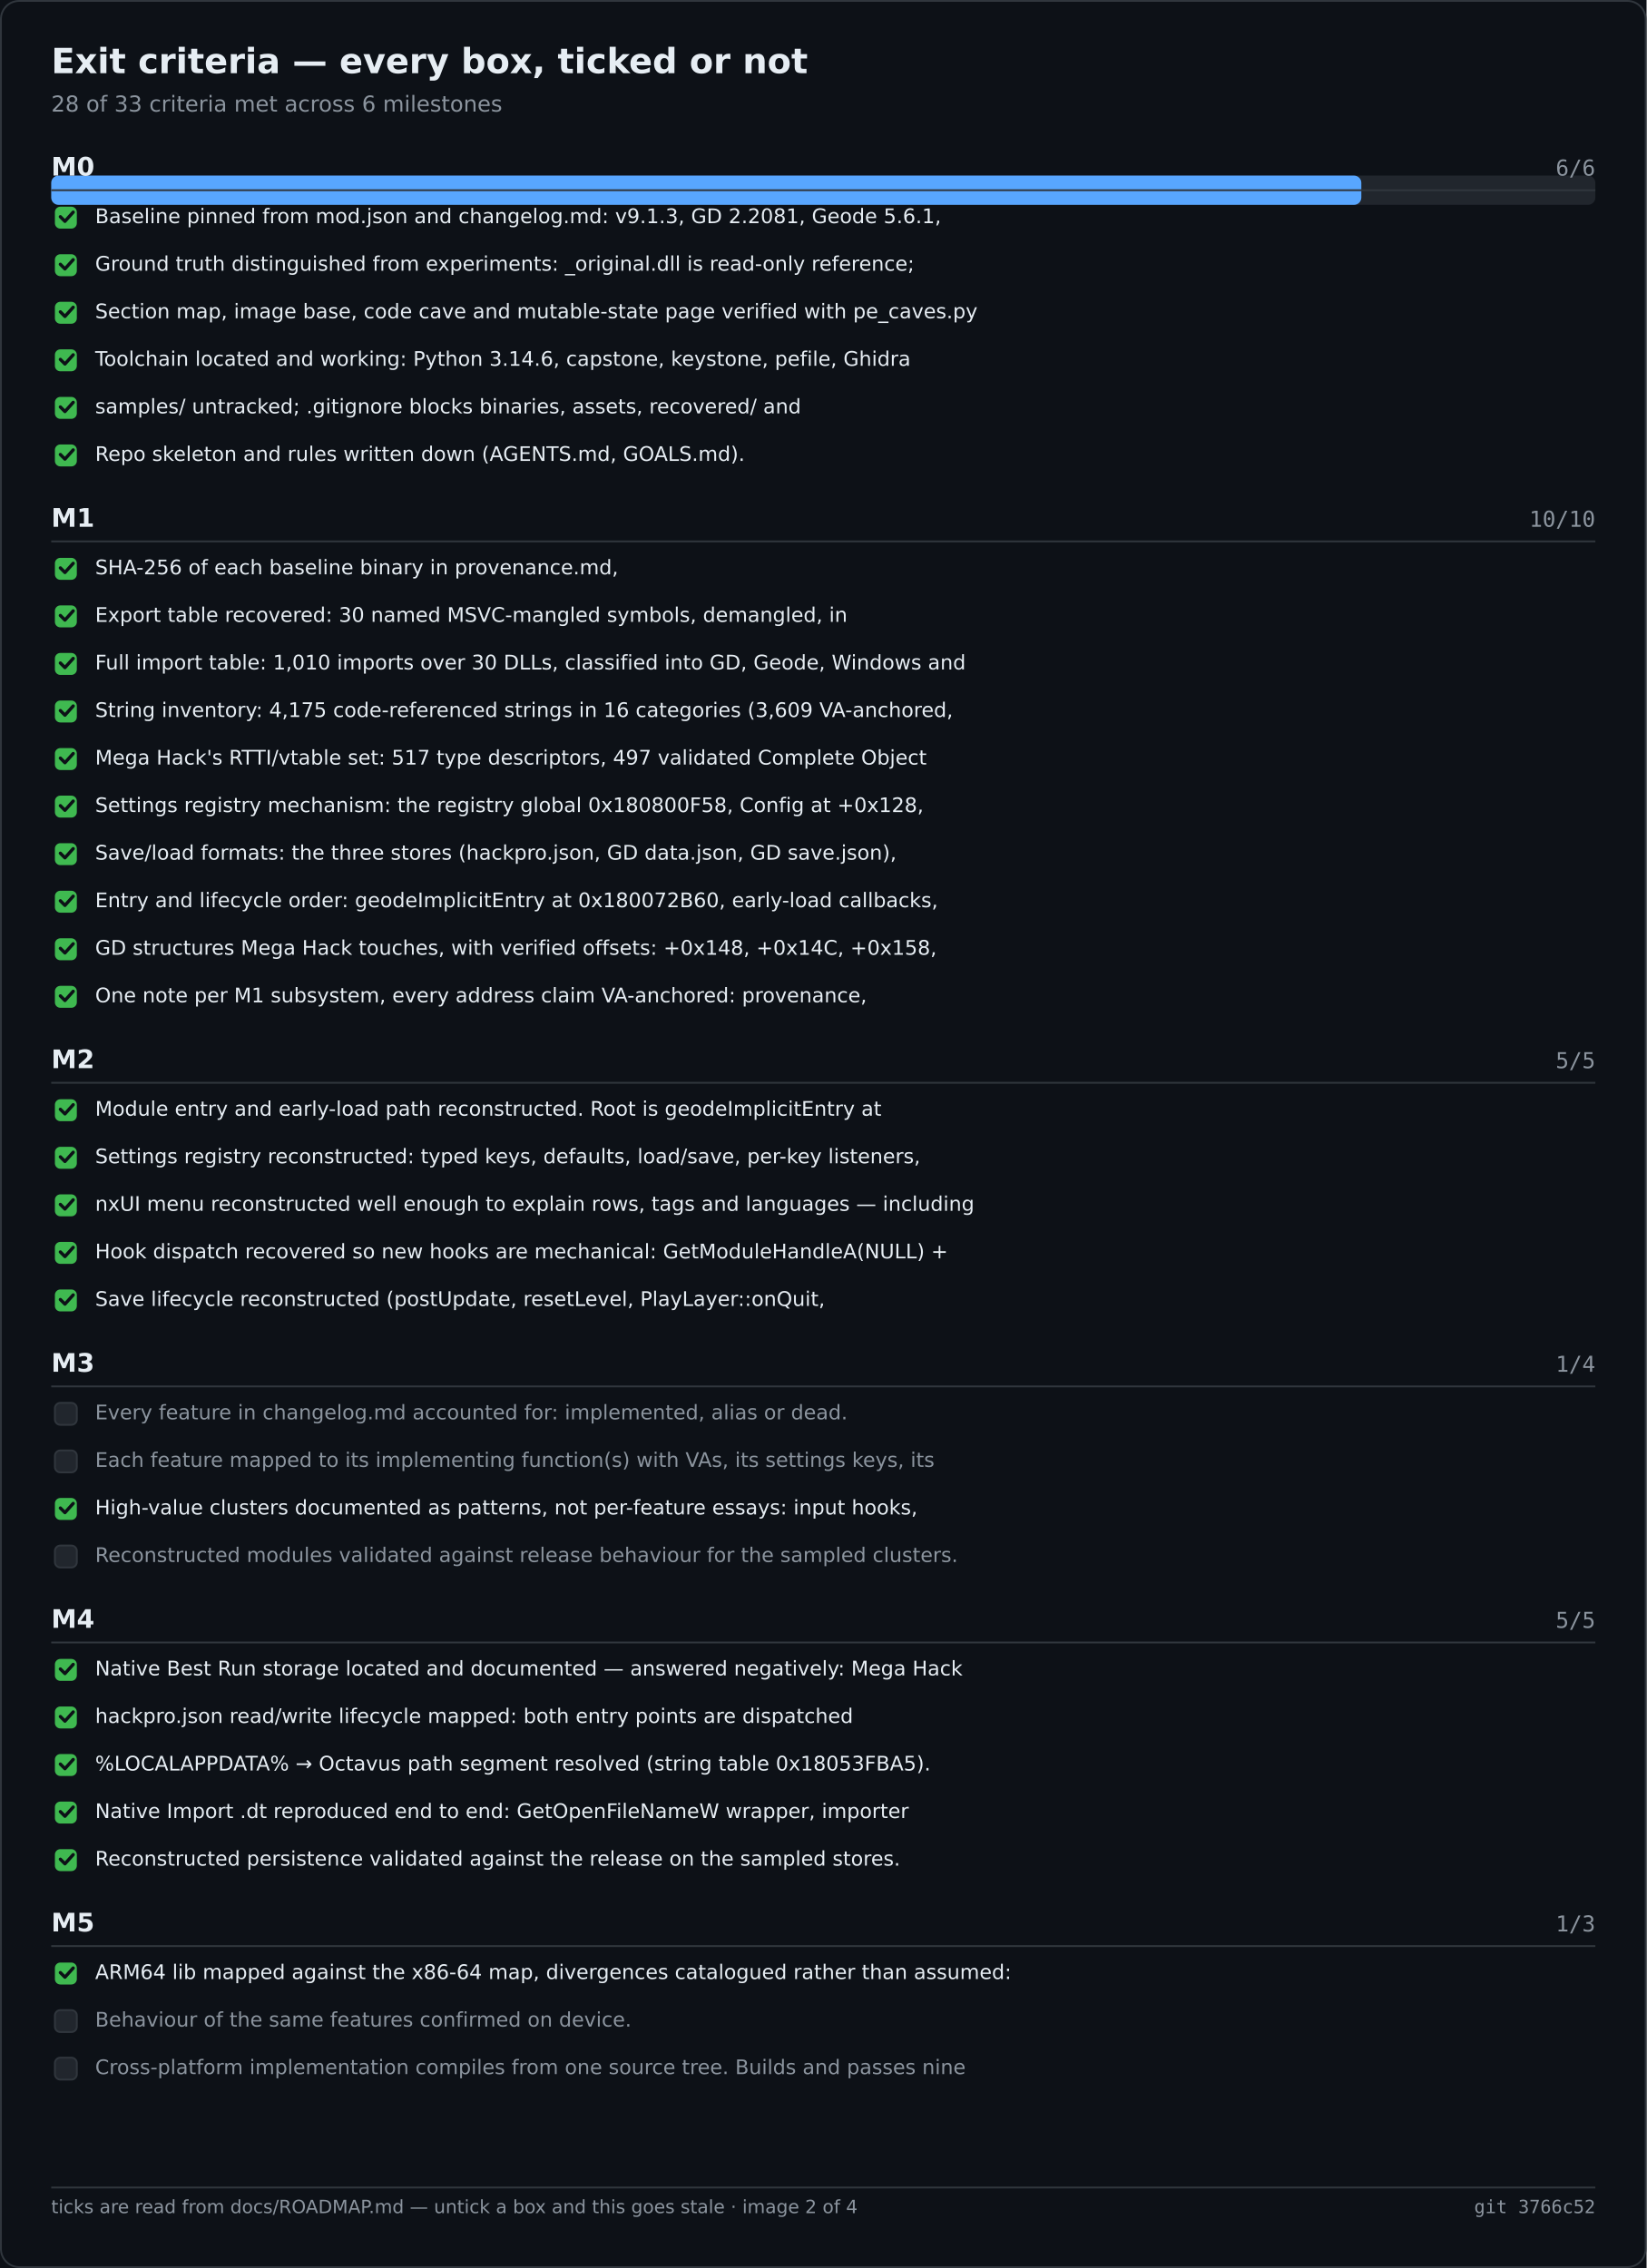
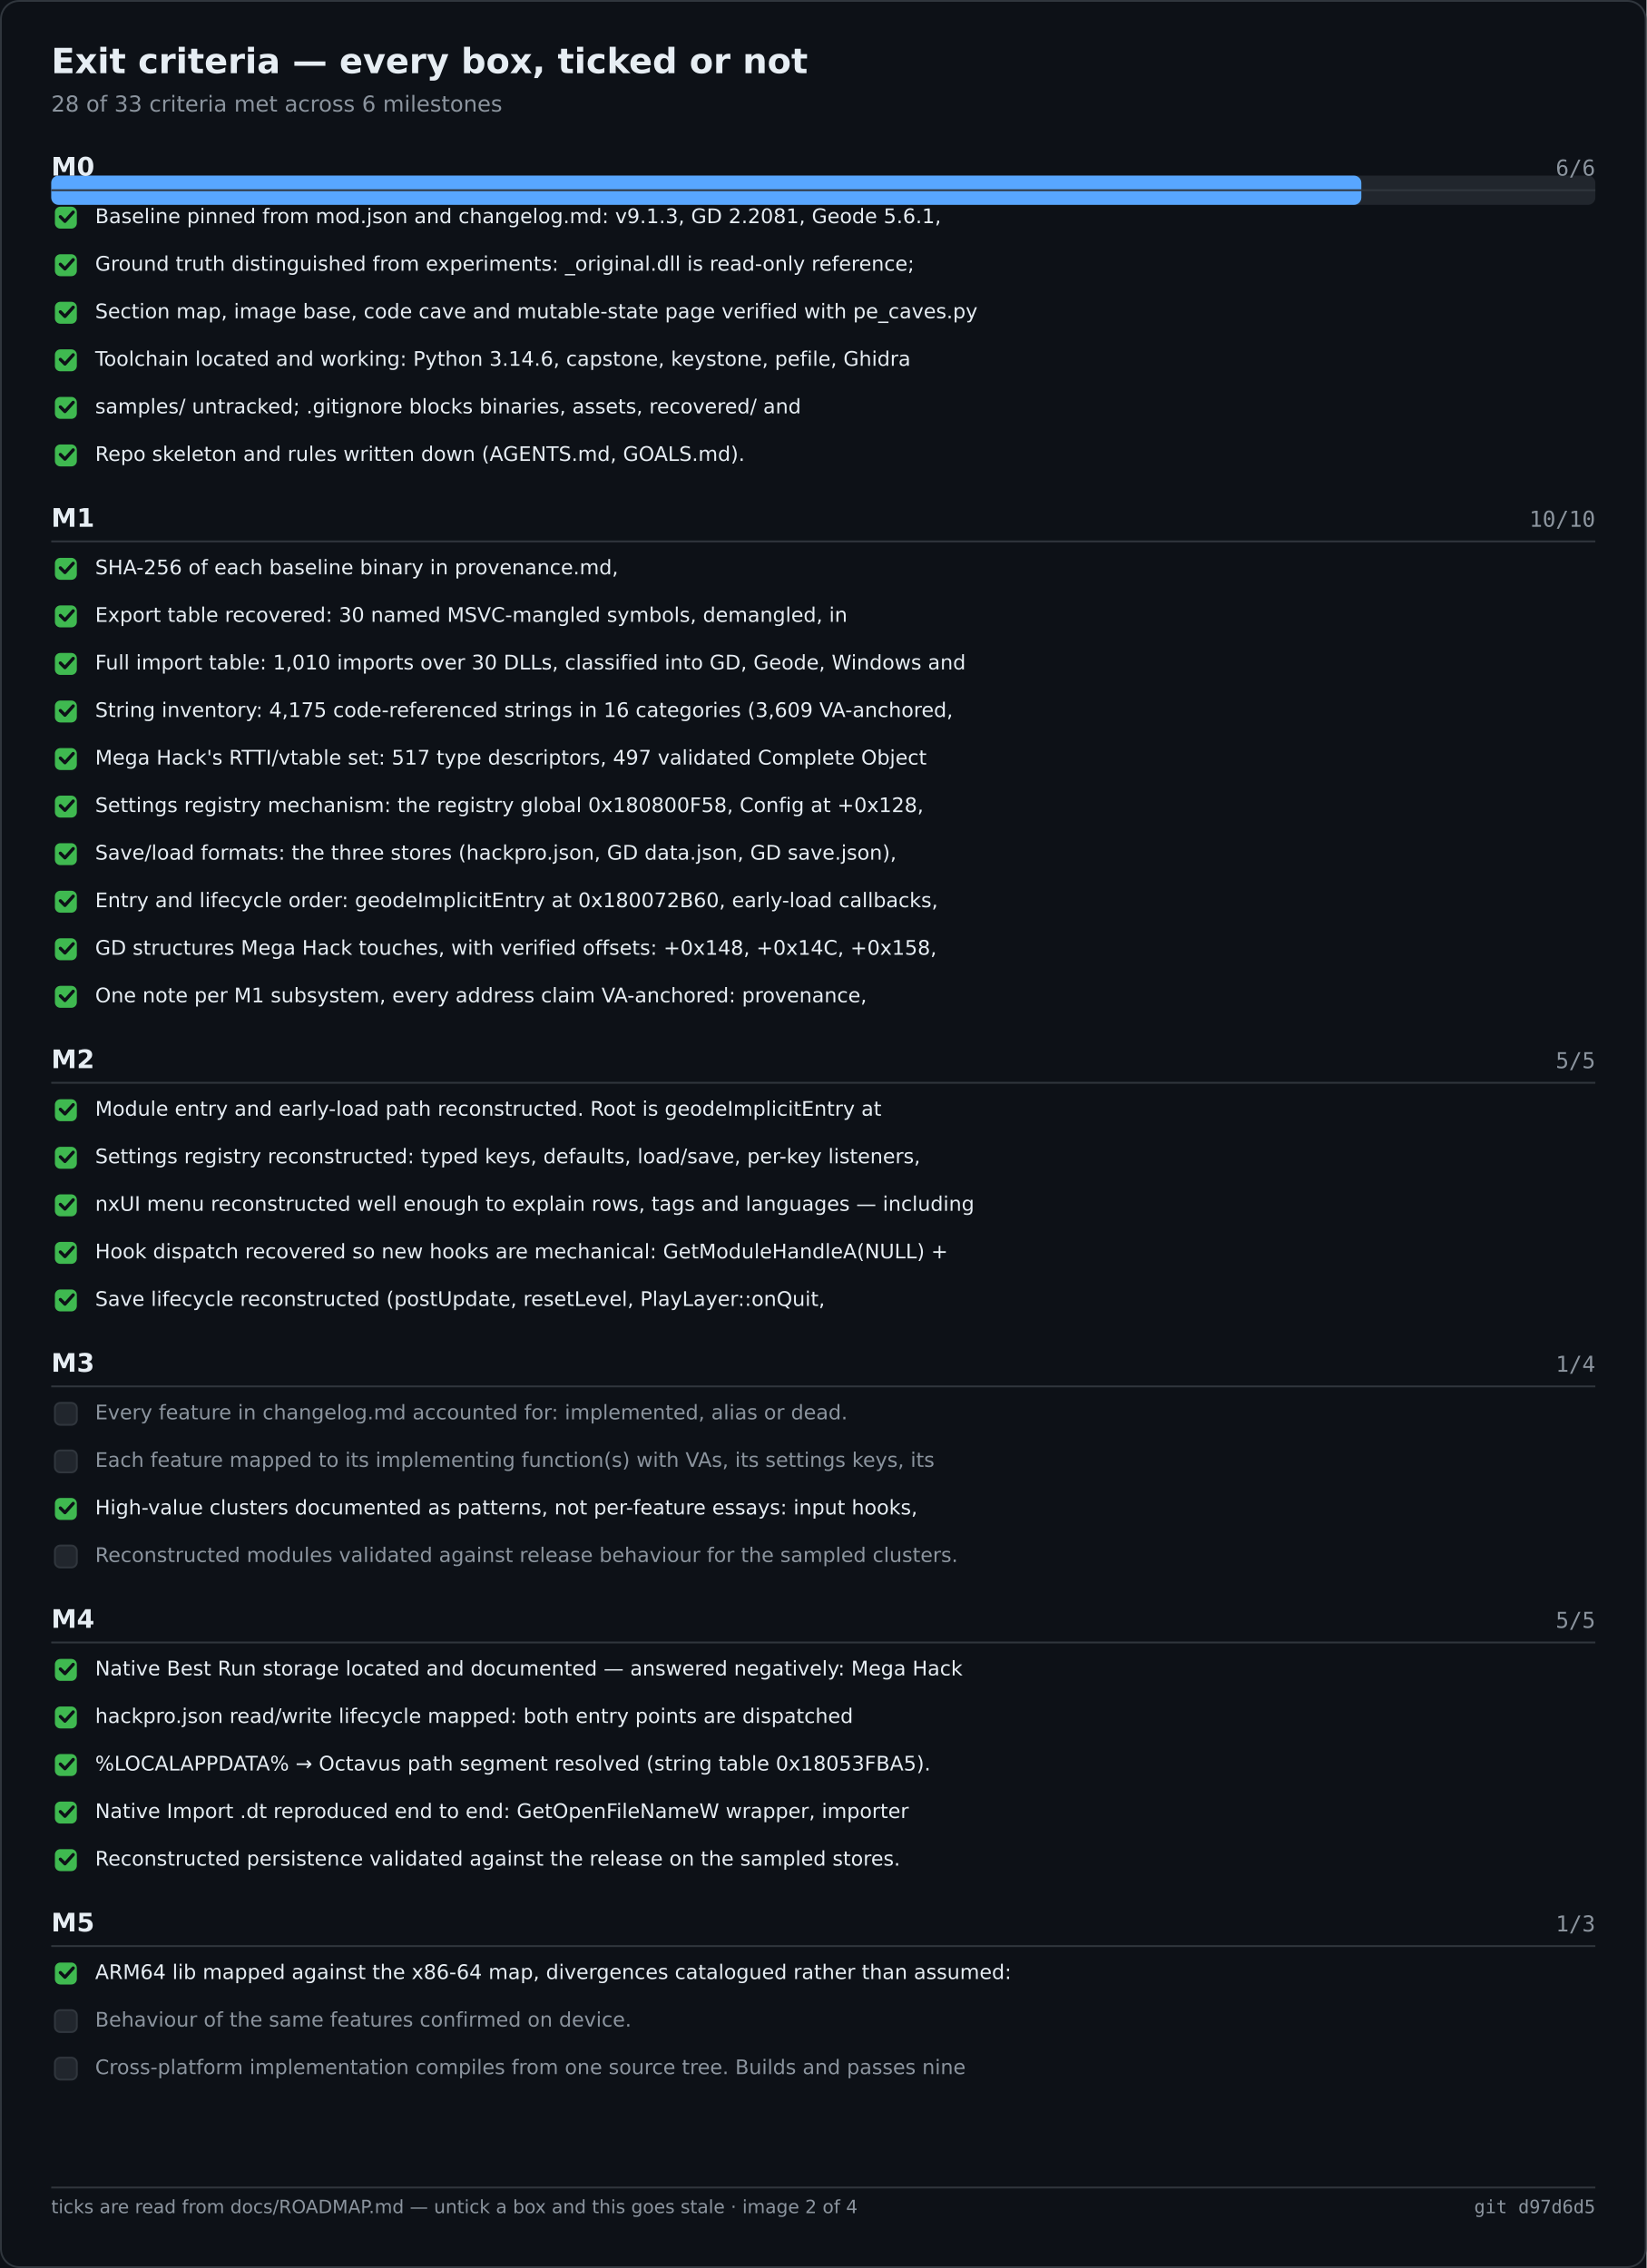
<svg xmlns="http://www.w3.org/2000/svg" width="900" height="1240" viewBox="0 0 900 1240" role="img" aria-label="Exit criteria — every box, ticked or not">
  <rect width="900" height="1240" fill="#0d1117" />
  <rect x="0.5" y="0.5" width="899" height="1239" fill="none" stroke="#30363d" rx="10" />
  <text x="28" y="40" font-family="Segoe UI,DejaVu Sans,Helvetica,sans-serif" font-size="19" font-weight="600" fill="#e6edf3">Exit criteria — every box, ticked or not</text>
  <text x="28" y="61" font-family="Segoe UI,DejaVu Sans,Helvetica,sans-serif" font-size="12" fill="#8b949e">28 of 33 criteria met across 6 milestones</text>
  <rect x="28.0" y="96.0" width="844.0" height="16.0" fill="#21262d" rx="4" />
  <rect x="28.0" y="96.0" width="716.1" height="16.0" fill="#58a6ff" rx="4" />
  <text x="28.0" y="96.0" font-family="Segoe UI,DejaVu Sans,Helvetica,sans-serif" font-size="14" fill="#e6edf3" font-weight="600">M0</text>
  <text x="872.0" y="96.0" font-family="Cascadia Mono,Consolas,DejaVu Sans Mono,monospace" font-size="12" fill="#8b949e" text-anchor="end">6/6</text>
  <text x="28.0" y="288.0" font-family="Segoe UI,DejaVu Sans,Helvetica,sans-serif" font-size="14" fill="#e6edf3" font-weight="600">M1</text>
  <text x="872.0" y="288.0" font-family="Cascadia Mono,Consolas,DejaVu Sans Mono,monospace" font-size="12" fill="#8b949e" text-anchor="end">10/10</text>
  <text x="28.0" y="584.0" font-family="Segoe UI,DejaVu Sans,Helvetica,sans-serif" font-size="14" fill="#e6edf3" font-weight="600">M2</text>
  <text x="872.0" y="584.0" font-family="Cascadia Mono,Consolas,DejaVu Sans Mono,monospace" font-size="12" fill="#8b949e" text-anchor="end">5/5</text>
  <text x="28.0" y="750.0" font-family="Segoe UI,DejaVu Sans,Helvetica,sans-serif" font-size="14" fill="#e6edf3" font-weight="600">M3</text>
  <text x="872.0" y="750.0" font-family="Cascadia Mono,Consolas,DejaVu Sans Mono,monospace" font-size="12" fill="#8b949e" text-anchor="end">1/4</text>
  <text x="28.0" y="890.0" font-family="Segoe UI,DejaVu Sans,Helvetica,sans-serif" font-size="14" fill="#e6edf3" font-weight="600">M4</text>
  <text x="872.0" y="890.0" font-family="Cascadia Mono,Consolas,DejaVu Sans Mono,monospace" font-size="12" fill="#8b949e" text-anchor="end">5/5</text>
  <text x="28.0" y="1056.0" font-family="Segoe UI,DejaVu Sans,Helvetica,sans-serif" font-size="14" fill="#e6edf3" font-weight="600">M5</text>
  <text x="872.0" y="1056.0" font-family="Cascadia Mono,Consolas,DejaVu Sans Mono,monospace" font-size="12" fill="#8b949e" text-anchor="end">1/3</text>
  <line x1="28.0" y1="104.0" x2="872.0" y2="104.0" stroke="#30363d" stroke-width="1" />
  <rect x="30.0" y="113.0" width="12.0" height="12.0" fill="#3fb950" rx="3" />
  <path d="M33 118.5 l2.5 2.5 l4.5 -5" fill="none" stroke="#0d1117" stroke-width="1.8" stroke-linecap="round" stroke-linejoin="round" />
  <text x="52.0" y="122.0" font-family="Segoe UI,DejaVu Sans,Helvetica,sans-serif" font-size="11" fill="#e6edf3">Baseline pinned from mod.json and changelog.md: v9.1.3, GD 2.2081, Geode 5.6.1,</text>
  <rect x="30.0" y="139.0" width="12.0" height="12.0" fill="#3fb950" rx="3" />
  <path d="M33 144.5 l2.5 2.5 l4.5 -5" fill="none" stroke="#0d1117" stroke-width="1.8" stroke-linecap="round" stroke-linejoin="round" />
  <text x="52.0" y="148.0" font-family="Segoe UI,DejaVu Sans,Helvetica,sans-serif" font-size="11" fill="#e6edf3">Ground truth distinguished from experiments: _original.dll is read-only reference;</text>
  <rect x="30.0" y="165.0" width="12.0" height="12.0" fill="#3fb950" rx="3" />
  <path d="M33 170.5 l2.5 2.5 l4.5 -5" fill="none" stroke="#0d1117" stroke-width="1.8" stroke-linecap="round" stroke-linejoin="round" />
  <text x="52.0" y="174.0" font-family="Segoe UI,DejaVu Sans,Helvetica,sans-serif" font-size="11" fill="#e6edf3">Section map, image base, code cave and mutable-state page verified with pe_caves.py</text>
  <rect x="30.0" y="191.0" width="12.0" height="12.0" fill="#3fb950" rx="3" />
  <path d="M33 196.5 l2.5 2.5 l4.5 -5" fill="none" stroke="#0d1117" stroke-width="1.8" stroke-linecap="round" stroke-linejoin="round" />
  <text x="52.0" y="200.0" font-family="Segoe UI,DejaVu Sans,Helvetica,sans-serif" font-size="11" fill="#e6edf3">Toolchain located and working: Python 3.14.6, capstone, keystone, pefile, Ghidra</text>
  <rect x="30.0" y="217.0" width="12.0" height="12.0" fill="#3fb950" rx="3" />
  <path d="M33 222.5 l2.5 2.5 l4.5 -5" fill="none" stroke="#0d1117" stroke-width="1.8" stroke-linecap="round" stroke-linejoin="round" />
  <text x="52.0" y="226.0" font-family="Segoe UI,DejaVu Sans,Helvetica,sans-serif" font-size="11" fill="#e6edf3">samples/ untracked; .gitignore blocks binaries, assets, recovered/ and</text>
  <rect x="30.0" y="243.0" width="12.0" height="12.0" fill="#3fb950" rx="3" />
  <path d="M33 248.5 l2.5 2.5 l4.5 -5" fill="none" stroke="#0d1117" stroke-width="1.8" stroke-linecap="round" stroke-linejoin="round" />
  <text x="52.0" y="252.0" font-family="Segoe UI,DejaVu Sans,Helvetica,sans-serif" font-size="11" fill="#e6edf3">Repo skeleton and rules written down (AGENTS.md, GOALS.md).</text>
  <line x1="28.0" y1="296.0" x2="872.0" y2="296.0" stroke="#30363d" stroke-width="1" />
  <rect x="30.0" y="305.0" width="12.0" height="12.0" fill="#3fb950" rx="3" />
  <path d="M33 310.5 l2.5 2.5 l4.5 -5" fill="none" stroke="#0d1117" stroke-width="1.8" stroke-linecap="round" stroke-linejoin="round" />
  <text x="52.0" y="314.0" font-family="Segoe UI,DejaVu Sans,Helvetica,sans-serif" font-size="11" fill="#e6edf3">SHA-256 of each baseline binary in provenance.md,</text>
  <rect x="30.0" y="331.0" width="12.0" height="12.0" fill="#3fb950" rx="3" />
  <path d="M33 336.5 l2.5 2.5 l4.5 -5" fill="none" stroke="#0d1117" stroke-width="1.8" stroke-linecap="round" stroke-linejoin="round" />
  <text x="52.0" y="340.0" font-family="Segoe UI,DejaVu Sans,Helvetica,sans-serif" font-size="11" fill="#e6edf3">Export table recovered: 30 named MSVC-mangled symbols, demangled, in</text>
  <rect x="30.0" y="357.0" width="12.0" height="12.0" fill="#3fb950" rx="3" />
  <path d="M33 362.5 l2.5 2.5 l4.5 -5" fill="none" stroke="#0d1117" stroke-width="1.8" stroke-linecap="round" stroke-linejoin="round" />
  <text x="52.0" y="366.0" font-family="Segoe UI,DejaVu Sans,Helvetica,sans-serif" font-size="11" fill="#e6edf3">Full import table: 1,010 imports over 30 DLLs, classified into GD, Geode, Windows and</text>
  <rect x="30.0" y="383.0" width="12.0" height="12.0" fill="#3fb950" rx="3" />
  <path d="M33 388.5 l2.5 2.5 l4.5 -5" fill="none" stroke="#0d1117" stroke-width="1.8" stroke-linecap="round" stroke-linejoin="round" />
  <text x="52.0" y="392.0" font-family="Segoe UI,DejaVu Sans,Helvetica,sans-serif" font-size="11" fill="#e6edf3">String inventory: 4,175 code-referenced strings in 16 categories (3,609 VA-anchored,</text>
  <rect x="30.0" y="409.0" width="12.0" height="12.0" fill="#3fb950" rx="3" />
  <path d="M33 414.5 l2.5 2.5 l4.5 -5" fill="none" stroke="#0d1117" stroke-width="1.8" stroke-linecap="round" stroke-linejoin="round" />
  <text x="52.0" y="418.0" font-family="Segoe UI,DejaVu Sans,Helvetica,sans-serif" font-size="11" fill="#e6edf3">Mega Hack's RTTI/vtable set: 517 type descriptors, 497 validated Complete Object</text>
  <rect x="30.0" y="435.0" width="12.0" height="12.0" fill="#3fb950" rx="3" />
  <path d="M33 440.5 l2.5 2.5 l4.5 -5" fill="none" stroke="#0d1117" stroke-width="1.8" stroke-linecap="round" stroke-linejoin="round" />
  <text x="52.0" y="444.0" font-family="Segoe UI,DejaVu Sans,Helvetica,sans-serif" font-size="11" fill="#e6edf3">Settings registry mechanism: the registry global 0x180800F58, Config at +0x128,</text>
  <rect x="30.0" y="461.0" width="12.0" height="12.0" fill="#3fb950" rx="3" />
  <path d="M33 466.5 l2.5 2.5 l4.5 -5" fill="none" stroke="#0d1117" stroke-width="1.8" stroke-linecap="round" stroke-linejoin="round" />
  <text x="52.0" y="470.0" font-family="Segoe UI,DejaVu Sans,Helvetica,sans-serif" font-size="11" fill="#e6edf3">Save/load formats: the three stores (hackpro.json, GD data.json, GD save.json),</text>
  <rect x="30.0" y="487.0" width="12.0" height="12.0" fill="#3fb950" rx="3" />
  <path d="M33 492.5 l2.5 2.5 l4.5 -5" fill="none" stroke="#0d1117" stroke-width="1.8" stroke-linecap="round" stroke-linejoin="round" />
  <text x="52.0" y="496.0" font-family="Segoe UI,DejaVu Sans,Helvetica,sans-serif" font-size="11" fill="#e6edf3">Entry and lifecycle order: geodeImplicitEntry at 0x180072B60, early-load callbacks,</text>
  <rect x="30.0" y="513.0" width="12.0" height="12.0" fill="#3fb950" rx="3" />
  <path d="M33 518.5 l2.5 2.5 l4.5 -5" fill="none" stroke="#0d1117" stroke-width="1.8" stroke-linecap="round" stroke-linejoin="round" />
  <text x="52.0" y="522.0" font-family="Segoe UI,DejaVu Sans,Helvetica,sans-serif" font-size="11" fill="#e6edf3">GD structures Mega Hack touches, with verified offsets: +0x148, +0x14C, +0x158,</text>
  <rect x="30.0" y="539.0" width="12.0" height="12.0" fill="#3fb950" rx="3" />
  <path d="M33 544.5 l2.5 2.5 l4.5 -5" fill="none" stroke="#0d1117" stroke-width="1.8" stroke-linecap="round" stroke-linejoin="round" />
  <text x="52.0" y="548.0" font-family="Segoe UI,DejaVu Sans,Helvetica,sans-serif" font-size="11" fill="#e6edf3">One note per M1 subsystem, every address claim VA-anchored: provenance,</text>
  <line x1="28.0" y1="592.0" x2="872.0" y2="592.0" stroke="#30363d" stroke-width="1" />
  <rect x="30.0" y="601.0" width="12.0" height="12.0" fill="#3fb950" rx="3" />
  <path d="M33 606.5 l2.5 2.5 l4.5 -5" fill="none" stroke="#0d1117" stroke-width="1.8" stroke-linecap="round" stroke-linejoin="round" />
  <text x="52.0" y="610.0" font-family="Segoe UI,DejaVu Sans,Helvetica,sans-serif" font-size="11" fill="#e6edf3">Module entry and early-load path reconstructed. Root is geodeImplicitEntry at</text>
  <rect x="30.0" y="627.0" width="12.0" height="12.0" fill="#3fb950" rx="3" />
  <path d="M33 632.5 l2.5 2.5 l4.5 -5" fill="none" stroke="#0d1117" stroke-width="1.8" stroke-linecap="round" stroke-linejoin="round" />
  <text x="52.0" y="636.0" font-family="Segoe UI,DejaVu Sans,Helvetica,sans-serif" font-size="11" fill="#e6edf3">Settings registry reconstructed: typed keys, defaults, load/save, per-key listeners,</text>
  <rect x="30.0" y="653.0" width="12.0" height="12.0" fill="#3fb950" rx="3" />
  <path d="M33 658.5 l2.5 2.5 l4.5 -5" fill="none" stroke="#0d1117" stroke-width="1.8" stroke-linecap="round" stroke-linejoin="round" />
  <text x="52.0" y="662.0" font-family="Segoe UI,DejaVu Sans,Helvetica,sans-serif" font-size="11" fill="#e6edf3">nxUI menu reconstructed well enough to explain rows, tags and languages — including</text>
  <rect x="30.0" y="679.0" width="12.0" height="12.0" fill="#3fb950" rx="3" />
  <path d="M33 684.5 l2.5 2.5 l4.5 -5" fill="none" stroke="#0d1117" stroke-width="1.8" stroke-linecap="round" stroke-linejoin="round" />
  <text x="52.0" y="688.0" font-family="Segoe UI,DejaVu Sans,Helvetica,sans-serif" font-size="11" fill="#e6edf3">Hook dispatch recovered so new hooks are mechanical: GetModuleHandleA(NULL) +</text>
  <rect x="30.0" y="705.0" width="12.0" height="12.0" fill="#3fb950" rx="3" />
  <path d="M33 710.5 l2.5 2.5 l4.5 -5" fill="none" stroke="#0d1117" stroke-width="1.8" stroke-linecap="round" stroke-linejoin="round" />
  <text x="52.0" y="714.0" font-family="Segoe UI,DejaVu Sans,Helvetica,sans-serif" font-size="11" fill="#e6edf3">Save lifecycle reconstructed (postUpdate, resetLevel, PlayLayer::onQuit,</text>
  <line x1="28.0" y1="758.0" x2="872.0" y2="758.0" stroke="#30363d" stroke-width="1" />
  <rect x="30.0" y="767.0" width="12.0" height="12.0" fill="#21262d" rx="3" stroke="#30363d" stroke-width="1" />
  <text x="52.0" y="776.0" font-family="Segoe UI,DejaVu Sans,Helvetica,sans-serif" font-size="11" fill="#8b949e">Every feature in changelog.md accounted for: implemented, alias or dead.</text>
  <rect x="30.0" y="793.0" width="12.0" height="12.0" fill="#21262d" rx="3" stroke="#30363d" stroke-width="1" />
  <text x="52.0" y="802.0" font-family="Segoe UI,DejaVu Sans,Helvetica,sans-serif" font-size="11" fill="#8b949e">Each feature mapped to its implementing function(s) with VAs, its settings keys, its</text>
  <rect x="30.0" y="819.0" width="12.0" height="12.0" fill="#3fb950" rx="3" />
  <path d="M33 824.5 l2.5 2.5 l4.5 -5" fill="none" stroke="#0d1117" stroke-width="1.8" stroke-linecap="round" stroke-linejoin="round" />
  <text x="52.0" y="828.0" font-family="Segoe UI,DejaVu Sans,Helvetica,sans-serif" font-size="11" fill="#e6edf3">High-value clusters documented as patterns, not per-feature essays: input hooks,</text>
  <rect x="30.0" y="845.0" width="12.0" height="12.0" fill="#21262d" rx="3" stroke="#30363d" stroke-width="1" />
  <text x="52.0" y="854.0" font-family="Segoe UI,DejaVu Sans,Helvetica,sans-serif" font-size="11" fill="#8b949e">Reconstructed modules validated against release behaviour for the sampled clusters.</text>
  <line x1="28.0" y1="898.0" x2="872.0" y2="898.0" stroke="#30363d" stroke-width="1" />
  <rect x="30.0" y="907.0" width="12.0" height="12.0" fill="#3fb950" rx="3" />
  <path d="M33 912.5 l2.5 2.5 l4.5 -5" fill="none" stroke="#0d1117" stroke-width="1.8" stroke-linecap="round" stroke-linejoin="round" />
  <text x="52.0" y="916.0" font-family="Segoe UI,DejaVu Sans,Helvetica,sans-serif" font-size="11" fill="#e6edf3">Native Best Run storage located and documented — answered negatively: Mega Hack</text>
  <rect x="30.0" y="933.0" width="12.0" height="12.0" fill="#3fb950" rx="3" />
  <path d="M33 938.5 l2.5 2.5 l4.5 -5" fill="none" stroke="#0d1117" stroke-width="1.8" stroke-linecap="round" stroke-linejoin="round" />
  <text x="52.0" y="942.0" font-family="Segoe UI,DejaVu Sans,Helvetica,sans-serif" font-size="11" fill="#e6edf3">hackpro.json read/write lifecycle mapped: both entry points are dispatched</text>
  <rect x="30.0" y="959.0" width="12.0" height="12.0" fill="#3fb950" rx="3" />
  <path d="M33 964.5 l2.5 2.5 l4.5 -5" fill="none" stroke="#0d1117" stroke-width="1.8" stroke-linecap="round" stroke-linejoin="round" />
  <text x="52.0" y="968.0" font-family="Segoe UI,DejaVu Sans,Helvetica,sans-serif" font-size="11" fill="#e6edf3">%LOCALAPPDATA% → Octavus path segment resolved (string table 0x18053FBA5).</text>
  <rect x="30.0" y="985.0" width="12.0" height="12.0" fill="#3fb950" rx="3" />
  <path d="M33 990.5 l2.5 2.5 l4.5 -5" fill="none" stroke="#0d1117" stroke-width="1.8" stroke-linecap="round" stroke-linejoin="round" />
  <text x="52.0" y="994.0" font-family="Segoe UI,DejaVu Sans,Helvetica,sans-serif" font-size="11" fill="#e6edf3">Native Import .dt reproduced end to end: GetOpenFileNameW wrapper, importer</text>
  <rect x="30.0" y="1011.0" width="12.0" height="12.0" fill="#3fb950" rx="3" />
  <path d="M33 1016.5 l2.5 2.5 l4.5 -5" fill="none" stroke="#0d1117" stroke-width="1.8" stroke-linecap="round" stroke-linejoin="round" />
  <text x="52.0" y="1020.0" font-family="Segoe UI,DejaVu Sans,Helvetica,sans-serif" font-size="11" fill="#e6edf3">Reconstructed persistence validated against the release on the sampled stores.</text>
  <line x1="28.0" y1="1064.0" x2="872.0" y2="1064.0" stroke="#30363d" stroke-width="1" />
  <rect x="30.0" y="1073.0" width="12.0" height="12.0" fill="#3fb950" rx="3" />
  <path d="M33 1078.5 l2.5 2.5 l4.5 -5" fill="none" stroke="#0d1117" stroke-width="1.8" stroke-linecap="round" stroke-linejoin="round" />
  <text x="52.0" y="1082.0" font-family="Segoe UI,DejaVu Sans,Helvetica,sans-serif" font-size="11" fill="#e6edf3">ARM64 lib mapped against the x86-64 map, divergences catalogued rather than assumed:</text>
  <rect x="30.0" y="1099.0" width="12.0" height="12.0" fill="#21262d" rx="3" stroke="#30363d" stroke-width="1" />
  <text x="52.0" y="1108.0" font-family="Segoe UI,DejaVu Sans,Helvetica,sans-serif" font-size="11" fill="#8b949e">Behaviour of the same features confirmed on device.</text>
  <rect x="30.0" y="1125.0" width="12.0" height="12.0" fill="#21262d" rx="3" stroke="#30363d" stroke-width="1" />
  <text x="52.0" y="1134.0" font-family="Segoe UI,DejaVu Sans,Helvetica,sans-serif" font-size="11" fill="#8b949e">Cross-platform implementation compiles from one source tree. Builds and passes nine</text>
  <line x1="28.0" y1="1196.0" x2="872.0" y2="1196.0" stroke="#30363d" stroke-width="1" />
  <text x="28.0" y="1210.0" font-family="Segoe UI,DejaVu Sans,Helvetica,sans-serif" font-size="10" fill="#8b949e">ticks are read from docs/ROADMAP.md — untick a box and this goes stale · image 2 of 4</text>
-   <text x="872.0" y="1210.0" font-family="Cascadia Mono,Consolas,DejaVu Sans Mono,monospace" font-size="10" fill="#8b949e" text-anchor="end">git 3766c52</text>
+   <text x="872.0" y="1210.0" font-family="Cascadia Mono,Consolas,DejaVu Sans Mono,monospace" font-size="10" fill="#8b949e" text-anchor="end">git d97d6d5</text>
</svg>
